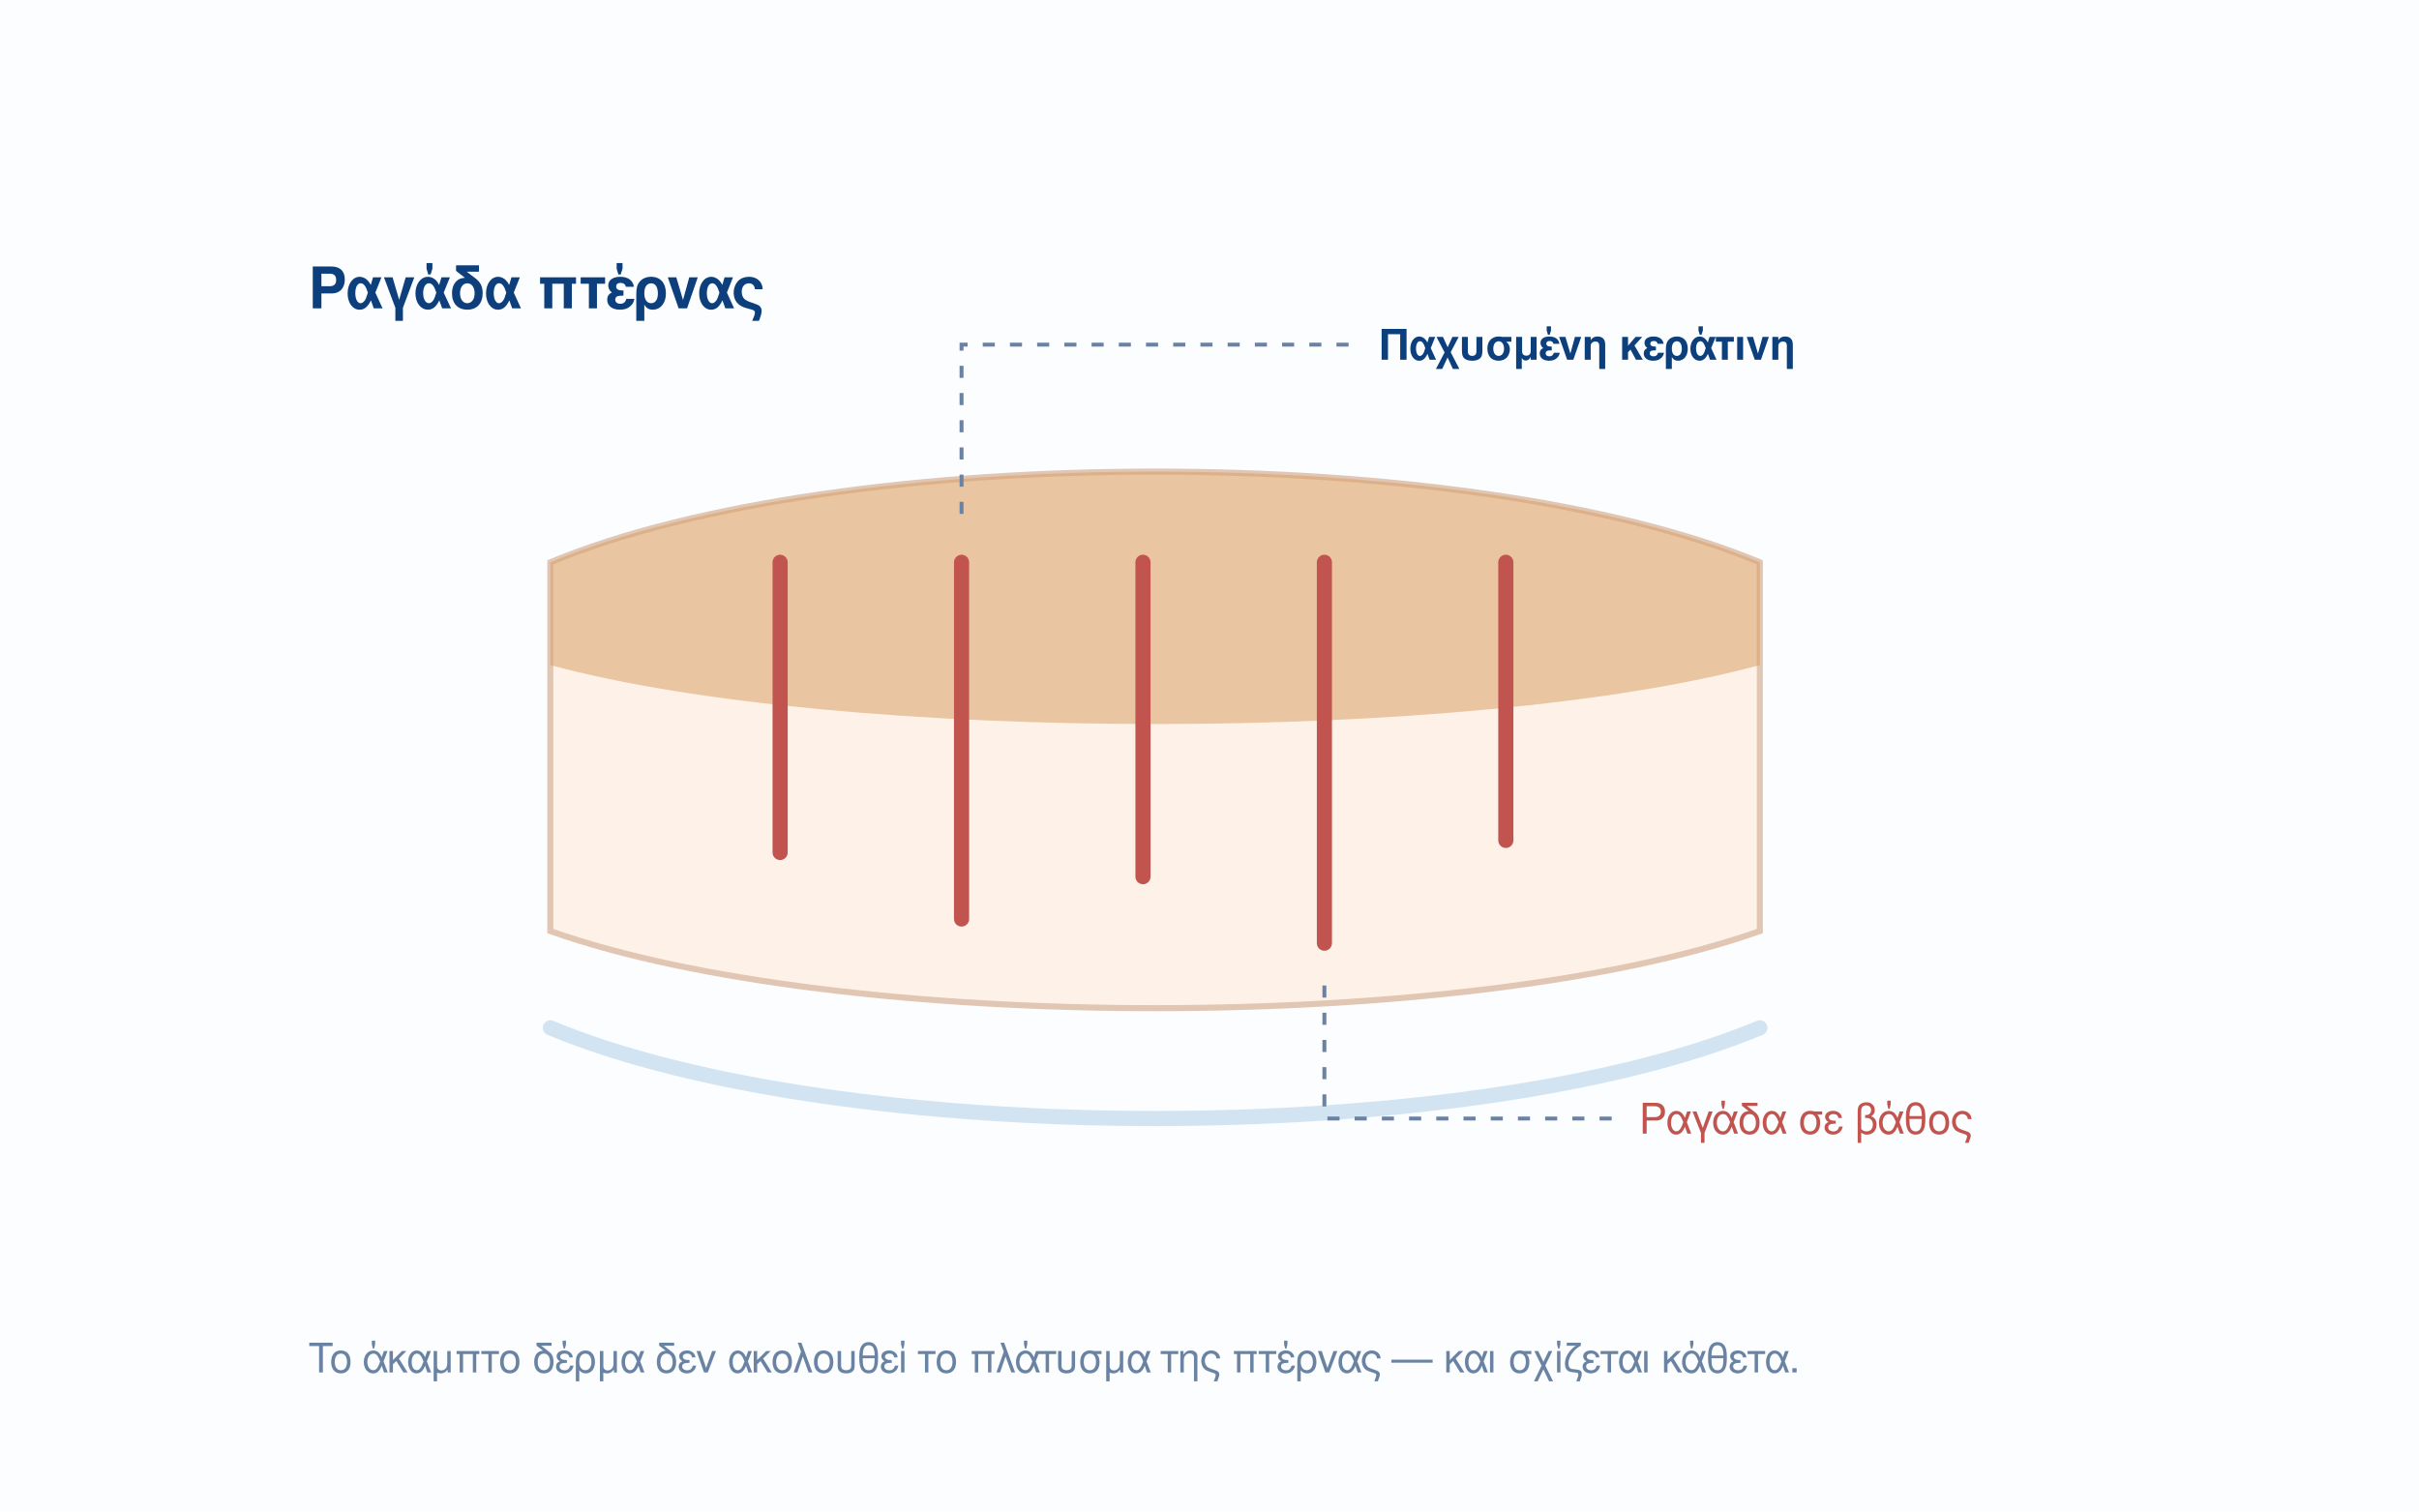
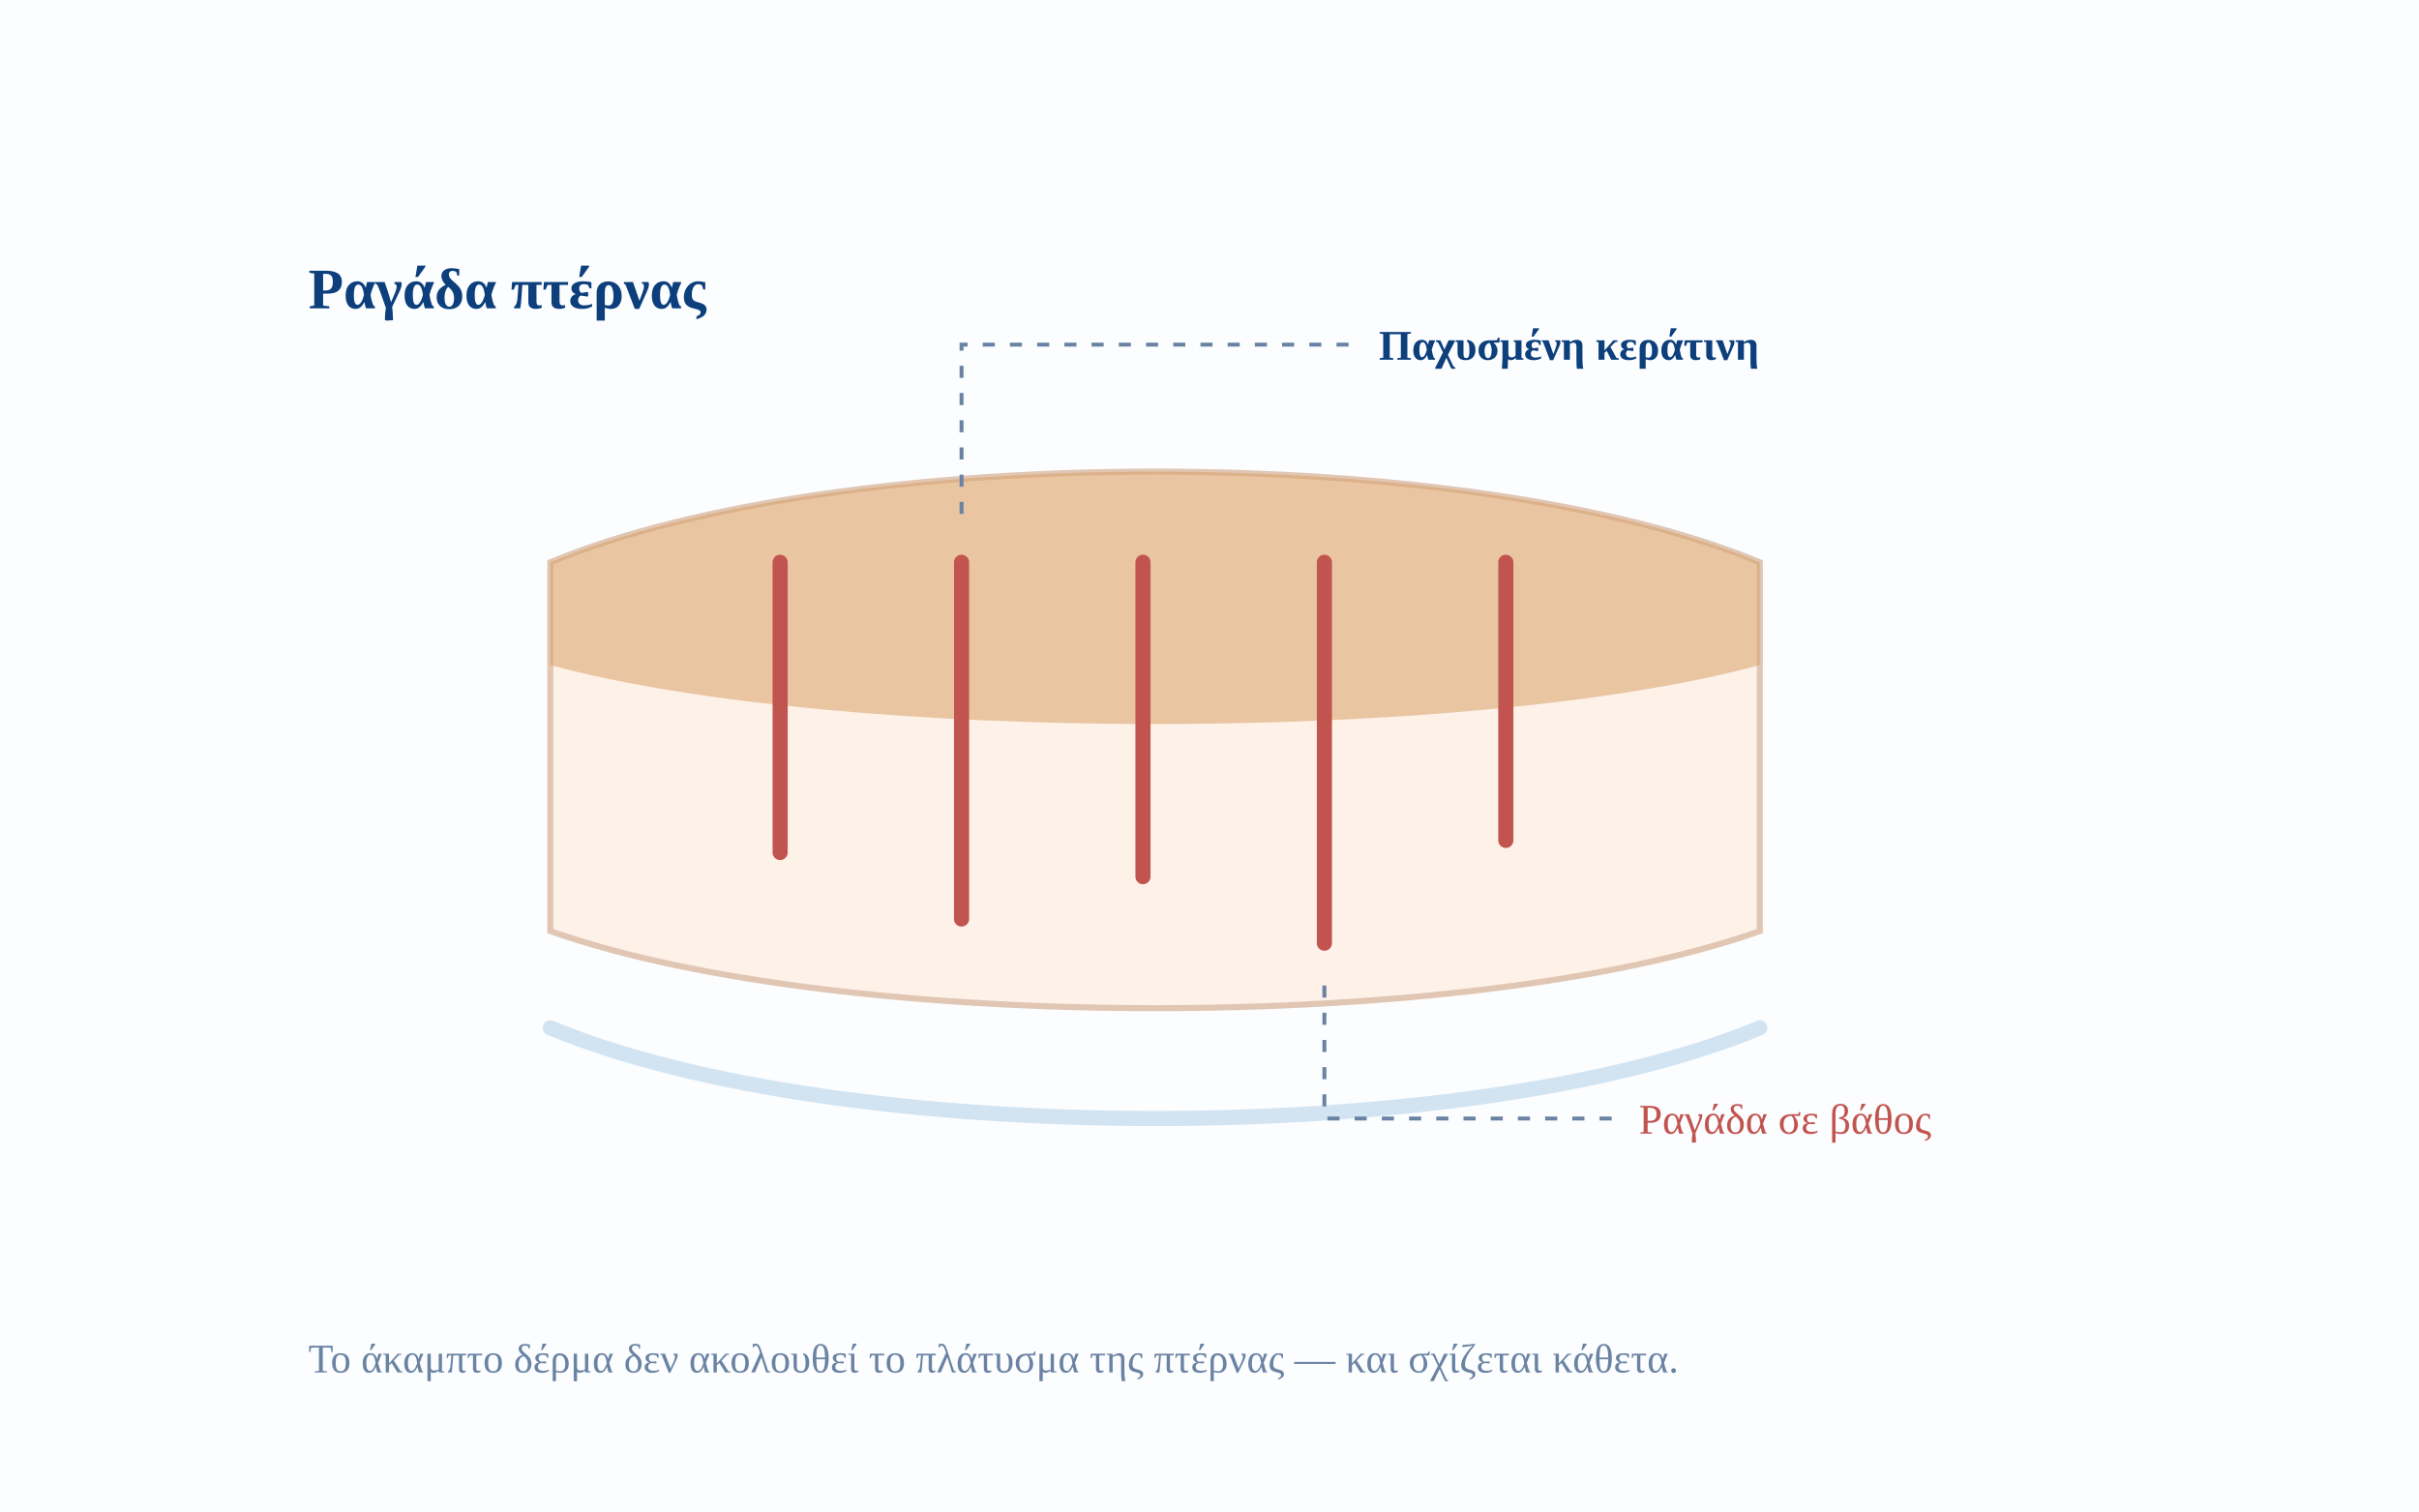
<svg xmlns="http://www.w3.org/2000/svg" viewBox="0 0 800 500" width="800" height="500" role="img" aria-label="Ραγάδα πτέρνας">
  <rect width="800" height="500" fill="#fbfdff" />
  <g transform="translate(62,10)">
    <path d="M120 176c96-40 304-40 400 0v122c-96 34-304 34-400 0z" fill="#fdf1e8" stroke="#e0c6b3" stroke-width="2" />
    <path d="M120 176c96-40 304-40 400 0v34c-96 26-304 26-400 0z" fill="#d9a066" opacity=".55" />
    <path d="M196 176v96" stroke="#c2544f" stroke-width="5" stroke-linecap="round" />
    <path d="M256 176v118" stroke="#c2544f" stroke-width="5" stroke-linecap="round" />
    <path d="M316 176v104" stroke="#c2544f" stroke-width="5" stroke-linecap="round" />
    <path d="M376 176v126" stroke="#c2544f" stroke-width="5" stroke-linecap="round" />
    <path d="M436 176v92" stroke="#c2544f" stroke-width="5" stroke-linecap="round" />
    <path d="M120 330c96 40 304 40 400 0" fill="none" stroke="#d2e4f2" stroke-width="5" stroke-linecap="round" />
    <path d="M256 160V104h130" fill="none" stroke="#6a83a3" stroke-width="1.3" stroke-dasharray="4 5" />
-     <text x="394" y="109" font-family="Manrope,-apple-system,BlinkMacSystemFont,'Segoe UI',Helvetica,Arial,sans-serif" font-size="14" font-weight="560" fill="#0c3f7c" text-anchor="start">Παχυσμένη κεράτινη</text>
+     <text x="394" y="109" font-family="M PLUS Rounded 1c,Manrope,-apple-system,BlinkMacSystemFont,'Segoe UI',Helvetica,Arial,sans-serif" font-size="14" font-weight="560" fill="#0c3f7c" text-anchor="start">Παχυσμένη κεράτινη</text>
    <path d="M376 316v44h96" fill="none" stroke="#6a83a3" stroke-width="1.3" stroke-dasharray="4 5" />
-     <text x="480" y="365" font-family="Manrope,-apple-system,BlinkMacSystemFont,'Segoe UI',Helvetica,Arial,sans-serif" font-size="14" font-weight="520" fill="#c2544f" text-anchor="start">Ραγάδα σε βάθος</text>
-     <text x="40" y="92" font-family="Manrope,-apple-system,BlinkMacSystemFont,'Segoe UI',Helvetica,Arial,sans-serif" font-size="19" font-weight="560" fill="#0c3f7c" text-anchor="start">Ραγάδα πτέρνας</text>
-     <text x="40" y="444" font-family="Manrope,-apple-system,BlinkMacSystemFont,'Segoe UI',Helvetica,Arial,sans-serif" font-size="13.5" font-weight="420" fill="#6a83a3" text-anchor="start">Το άκαμπτο δέρμα δεν ακολουθεί το πλάτυσμα της πτέρνας — και σχίζεται κάθετα.</text>
+     <text x="480" y="365" font-family="M PLUS Rounded 1c,Manrope,-apple-system,BlinkMacSystemFont,'Segoe UI',Helvetica,Arial,sans-serif" font-size="14" font-weight="520" fill="#c2544f" text-anchor="start">Ραγάδα σε βάθος</text>
+     <text x="40" y="92" font-family="M PLUS Rounded 1c,Manrope,-apple-system,BlinkMacSystemFont,'Segoe UI',Helvetica,Arial,sans-serif" font-size="19" font-weight="560" fill="#0c3f7c" text-anchor="start">Ραγάδα πτέρνας</text>
+     <text x="40" y="444" font-family="M PLUS Rounded 1c,Manrope,-apple-system,BlinkMacSystemFont,'Segoe UI',Helvetica,Arial,sans-serif" font-size="13.5" font-weight="420" fill="#6a83a3" text-anchor="start">Το άκαμπτο δέρμα δεν ακολουθεί το πλάτυσμα της πτέρνας — και σχίζεται κάθετα.</text>
  </g>
</svg>
